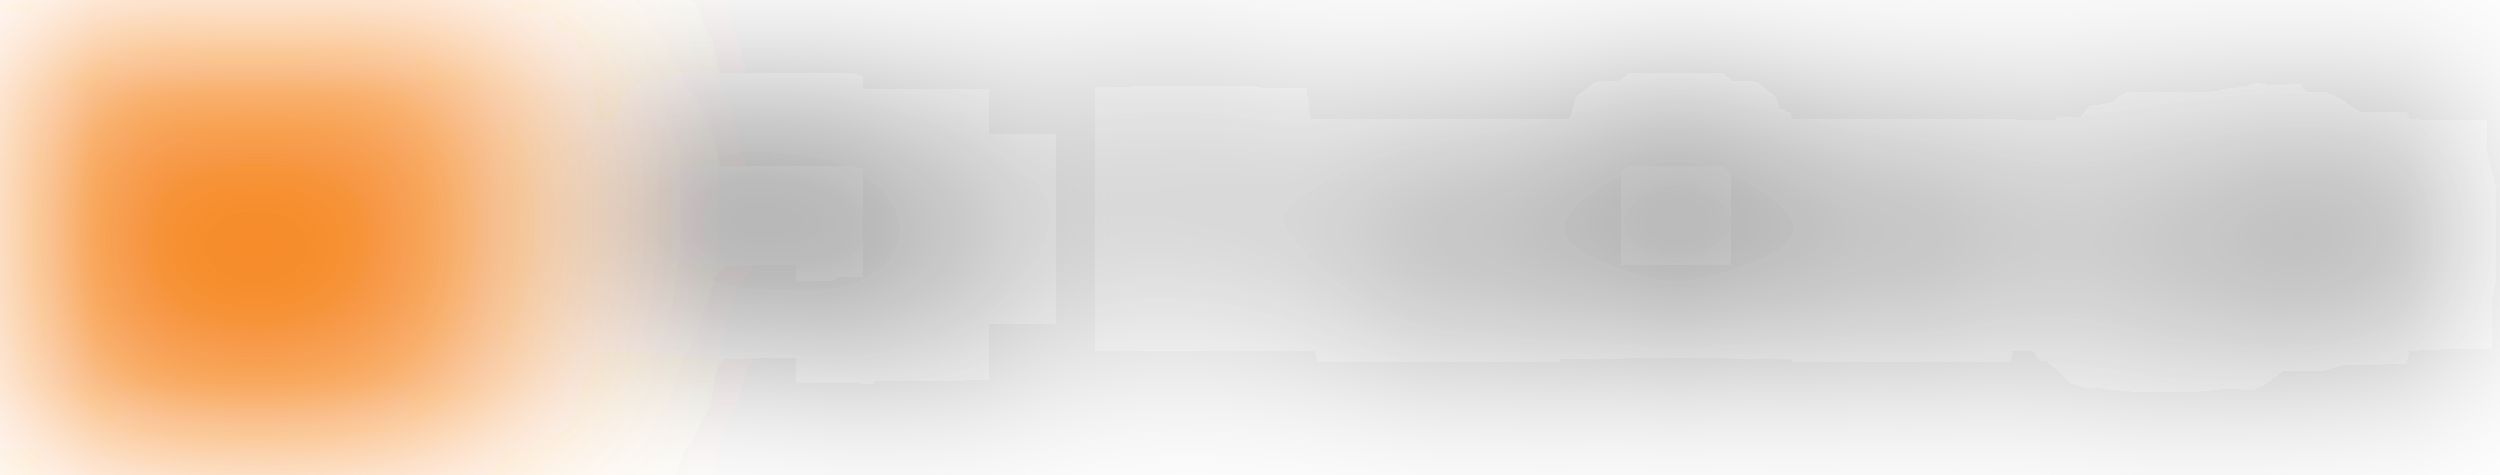
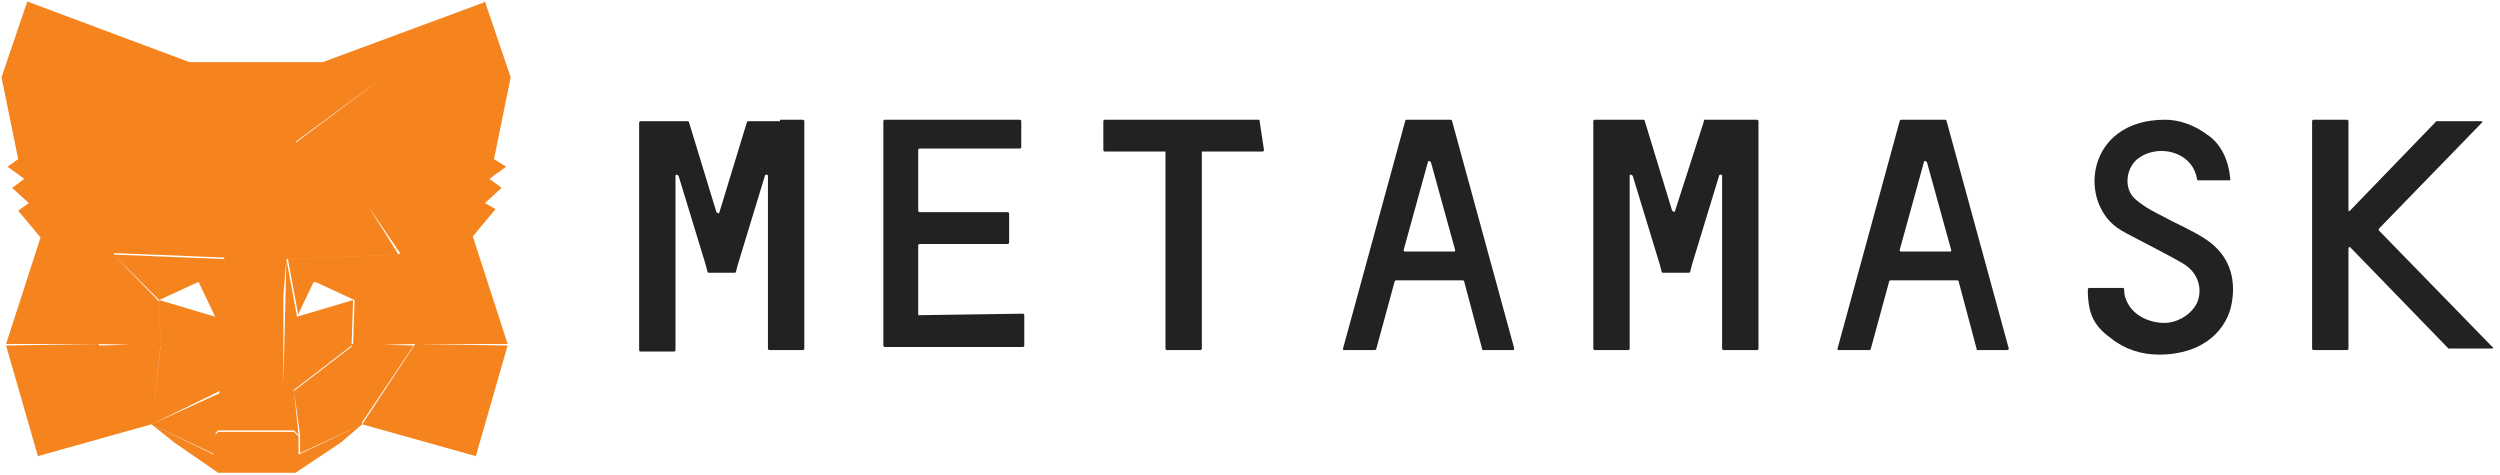
- <svg xmlns="http://www.w3.org/2000/svg" style="filter: blur(10px);" width="253" height="48" viewBox="0 0 253 48" fill="none">
+ <svg xmlns="http://www.w3.org/2000/svg" width="253" height="48" viewBox="0 0 253 48" fill="none">
  <path fill-rule="evenodd" clip-rule="evenodd" d="M1.84 16.102L0.153 7.821L2.761 0.153L19.17 6.288L32.665 6.288L48.922 0.266L49.074 0.153L49.091 0.204L49.227 0.153L49.104 0.244L51.681 7.821L49.994 16.102L51.221 16.869L49.534 18.096L50.761 19.016L49.074 20.549L50.147 21.163L47.846 23.923L51.374 34.812L42.019 34.812L38.797 34.89L41.866 34.965L36.629 42.744L36.652 42.94L30.364 45.853V44.013L29.751 39.566L35.606 35.061L35.583 34.85L35.579 34.965L29.669 39.511L29.751 39.566L30.211 44.013L29.751 43.553H22.083L21.826 43.81L21.801 43.988L22.084 43.706H29.751L30.211 44.166V46.006L36.652 42.94L34.505 44.779L29.905 47.847H22.084L17.636 44.779L15.335 42.939L21.623 46.006V45.933L15.335 42.939L16.242 35.09L16.227 35.061L15.335 42.939L3.834 46.16L0.613 34.965L9.968 34.812L10.068 34.962L13.113 34.888L9.968 34.812L0.613 34.812L4.105 24.034L1.84 21.316L2.914 20.549L1.227 19.016L2.454 18.096L0.767 16.869L1.84 16.102ZM11.502 25.61L22.688 26.064L22.696 26.218L11.581 25.767L11.502 25.61ZM28.677 29.904V38.927L28.984 26.224L30.058 32.05L30.203 32.008L30.237 31.998L35.732 30.364L35.584 34.812L35.736 34.815L35.885 30.364L31.898 28.524L31.87 28.582L31.744 28.524L30.169 31.819L29.138 26.224L40.331 25.77L40.485 25.61L37.271 20.865L40.333 25.764L28.984 26.224L28.983 26.234L28.677 29.904ZM16.251 34.965L16.256 34.965L16.252 35L16.251 34.965ZM16.252 34.843L16.256 34.965L16.25 34.955L16.248 34.877L16.252 34.843ZM11.665 25.932L11.659 25.921L16.103 30.364L16.251 34.812L16.246 34.812L16.103 30.518L11.665 25.932ZM16.103 30.364L20.09 28.524L21.777 32.051L16.103 30.364ZM29.909 14.349L38.986 7.679L29.972 14.404L29.909 14.349ZM22.236 39.566L15.339 42.938L22.204 39.804L22.236 39.566Z" fill="#F5841F" />
  <path d="M36.652 42.94L42.019 34.812L51.373 34.965L48.153 46.16L36.652 42.94Z" fill="#F5841F" />
  <path d="M78.943 12.268H75.722C75.722 12.268 75.569 12.268 75.569 12.422L72.808 21.47C72.808 21.623 72.655 21.623 72.502 21.47L69.741 12.422C69.741 12.422 69.741 12.268 69.588 12.268H64.834C64.834 12.268 64.681 12.268 64.681 12.422V35.425C64.681 35.425 64.681 35.578 64.834 35.578H68.208C68.208 35.578 68.361 35.578 68.361 35.425V17.789C68.361 17.636 68.514 17.636 68.668 17.789L71.428 26.837L71.582 27.451C71.582 27.451 71.582 27.604 71.735 27.604H74.342C74.342 27.604 74.495 27.604 74.495 27.451L74.649 26.837L77.409 17.789C77.409 17.636 77.716 17.636 77.716 17.789V35.272C77.716 35.272 77.716 35.425 77.869 35.425H81.243C81.243 35.425 81.396 35.425 81.396 35.272V12.268C81.396 12.268 81.396 12.115 81.243 12.115H78.943V12.268Z" fill="#222222" />
  <path d="M92.924 31.898V24.843C92.924 24.843 92.924 24.69 93.077 24.69H101.971C101.971 24.69 102.125 24.69 102.125 24.537V21.623C102.125 21.623 102.125 21.47 101.971 21.47H93.077C93.077 21.47 92.924 21.47 92.924 21.316V15.182C92.924 15.182 92.924 15.029 93.077 15.029H103.198C103.198 15.029 103.352 15.029 103.352 14.875V12.268C103.352 12.268 103.352 12.115 103.198 12.115H89.55C89.55 12.115 89.396 12.115 89.396 12.268V34.965C89.396 34.965 89.396 35.118 89.55 35.118H103.505C103.505 35.118 103.658 35.118 103.658 34.965V31.898C103.658 31.898 103.658 31.744 103.505 31.744L92.924 31.898Z" fill="#222222" />
  <path d="M127.454 12.115H111.812C111.812 12.115 111.658 12.115 111.658 12.268V15.182C111.658 15.182 111.658 15.335 111.812 15.335H117.946V35.272C117.946 35.272 117.946 35.425 118.099 35.425H121.473C121.473 35.425 121.626 35.425 121.626 35.272V15.335H127.761C127.761 15.335 127.914 15.335 127.914 15.182L127.454 12.115Z" fill="#222222" />
  <path d="M150.023 35.425H153.09C153.243 35.425 153.243 35.272 153.243 35.272L146.955 12.268C146.955 12.268 146.955 12.115 146.802 12.115H142.355C142.355 12.115 142.201 12.115 142.201 12.268L135.914 35.272C135.914 35.425 135.914 35.425 136.067 35.425H139.134C139.134 35.425 139.288 35.425 139.288 35.272L141.128 28.524C141.128 28.524 141.128 28.371 141.281 28.371H148.029C148.029 28.371 148.182 28.371 148.182 28.524L150.023 35.425C149.869 35.425 149.869 35.425 150.023 35.425ZM142.048 25.303L144.502 16.409C144.502 16.256 144.655 16.256 144.808 16.409L147.262 25.303C147.262 25.457 147.262 25.457 147.109 25.457H142.201C142.048 25.457 142.048 25.303 142.048 25.303Z" fill="#222222" />
  <path d="M172.438 12.268C172.284 12.268 172.284 12.268 172.438 12.268L169.524 21.316C169.524 21.47 169.371 21.47 169.217 21.316L166.457 12.268C166.457 12.268 166.457 12.115 166.304 12.115H161.396C161.396 12.115 161.243 12.115 161.243 12.268V35.272C161.243 35.272 161.243 35.425 161.396 35.425H164.77C164.77 35.425 164.923 35.425 164.923 35.272V17.789C164.923 17.636 165.077 17.636 165.23 17.789L167.991 26.837L168.144 27.451C168.144 27.451 168.144 27.604 168.297 27.604H170.904C170.904 27.604 171.058 27.604 171.058 27.451L171.211 26.837L173.971 17.789C173.971 17.636 174.278 17.636 174.278 17.789V35.272C174.278 35.272 174.278 35.425 174.431 35.425H177.805C177.805 35.425 177.959 35.425 177.959 35.272V12.268C177.959 12.268 177.959 12.115 177.805 12.115H172.438V12.268Z" fill="#222222" />
  <path d="M200.067 35.425H203.134C203.288 35.425 203.288 35.272 203.288 35.272L197 12.268C197 12.268 197 12.115 196.847 12.115H192.4C192.4 12.115 192.246 12.115 192.246 12.268L185.959 35.272C185.959 35.425 185.959 35.425 186.112 35.425H189.179C189.179 35.425 189.332 35.425 189.332 35.272L191.173 28.524C191.173 28.524 191.173 28.371 191.326 28.371H198.074C198.074 28.371 198.227 28.371 198.227 28.524L200.067 35.425ZM192.246 25.303L194.7 16.409C194.7 16.256 194.853 16.256 195.007 16.409L197.46 25.303C197.46 25.457 197.46 25.457 197.307 25.457H192.4C192.246 25.457 192.246 25.303 192.246 25.303Z" fill="#222222" />
  <path d="M223.249 24.23C221.869 23.31 220.336 22.697 218.955 21.93C218.035 21.47 217.115 21.01 216.195 20.243C214.815 19.169 215.122 16.869 216.502 15.949C218.495 14.569 221.869 15.335 222.329 18.096C222.329 18.096 222.329 18.249 222.483 18.249H225.55C225.703 18.249 225.703 18.249 225.703 18.096C225.55 16.256 224.783 14.569 223.403 13.649C222.176 12.728 220.642 12.115 219.109 12.115C210.981 12.115 210.214 20.703 214.661 23.31C215.122 23.617 219.415 25.764 220.949 26.684C222.483 27.604 222.943 29.291 222.329 30.671C221.716 31.898 220.182 32.818 218.649 32.664C216.962 32.511 215.582 31.591 215.122 30.211C214.968 29.904 214.968 29.444 214.968 29.291C214.968 29.291 214.968 29.137 214.815 29.137H211.441C211.441 29.137 211.288 29.137 211.288 29.291C211.288 31.744 211.901 32.971 213.588 34.198C215.122 35.425 216.808 35.885 218.495 35.885C223.096 35.885 225.396 33.278 225.856 30.671C226.316 28.064 225.55 25.764 223.249 24.23Z" fill="#222222" />
  <path d="M252.233 35.118L240.731 23.31V23.157L251.16 12.422C251.313 12.268 251.16 12.268 251.006 12.268H246.712C246.712 12.268 246.712 12.268 246.559 12.268L237.818 21.316C237.664 21.47 237.664 21.316 237.664 21.163V12.268C237.664 12.268 237.664 12.115 237.511 12.115H234.137C234.137 12.115 233.984 12.115 233.984 12.268V35.272C233.984 35.272 233.984 35.425 234.137 35.425H237.511C237.511 35.425 237.664 35.425 237.664 35.272V25.15C237.664 24.997 237.818 24.997 237.818 24.997L247.786 35.272C247.786 35.272 247.786 35.272 247.939 35.272H252.233C252.233 35.272 252.386 35.118 252.233 35.118Z" fill="#222222" />
</svg>
